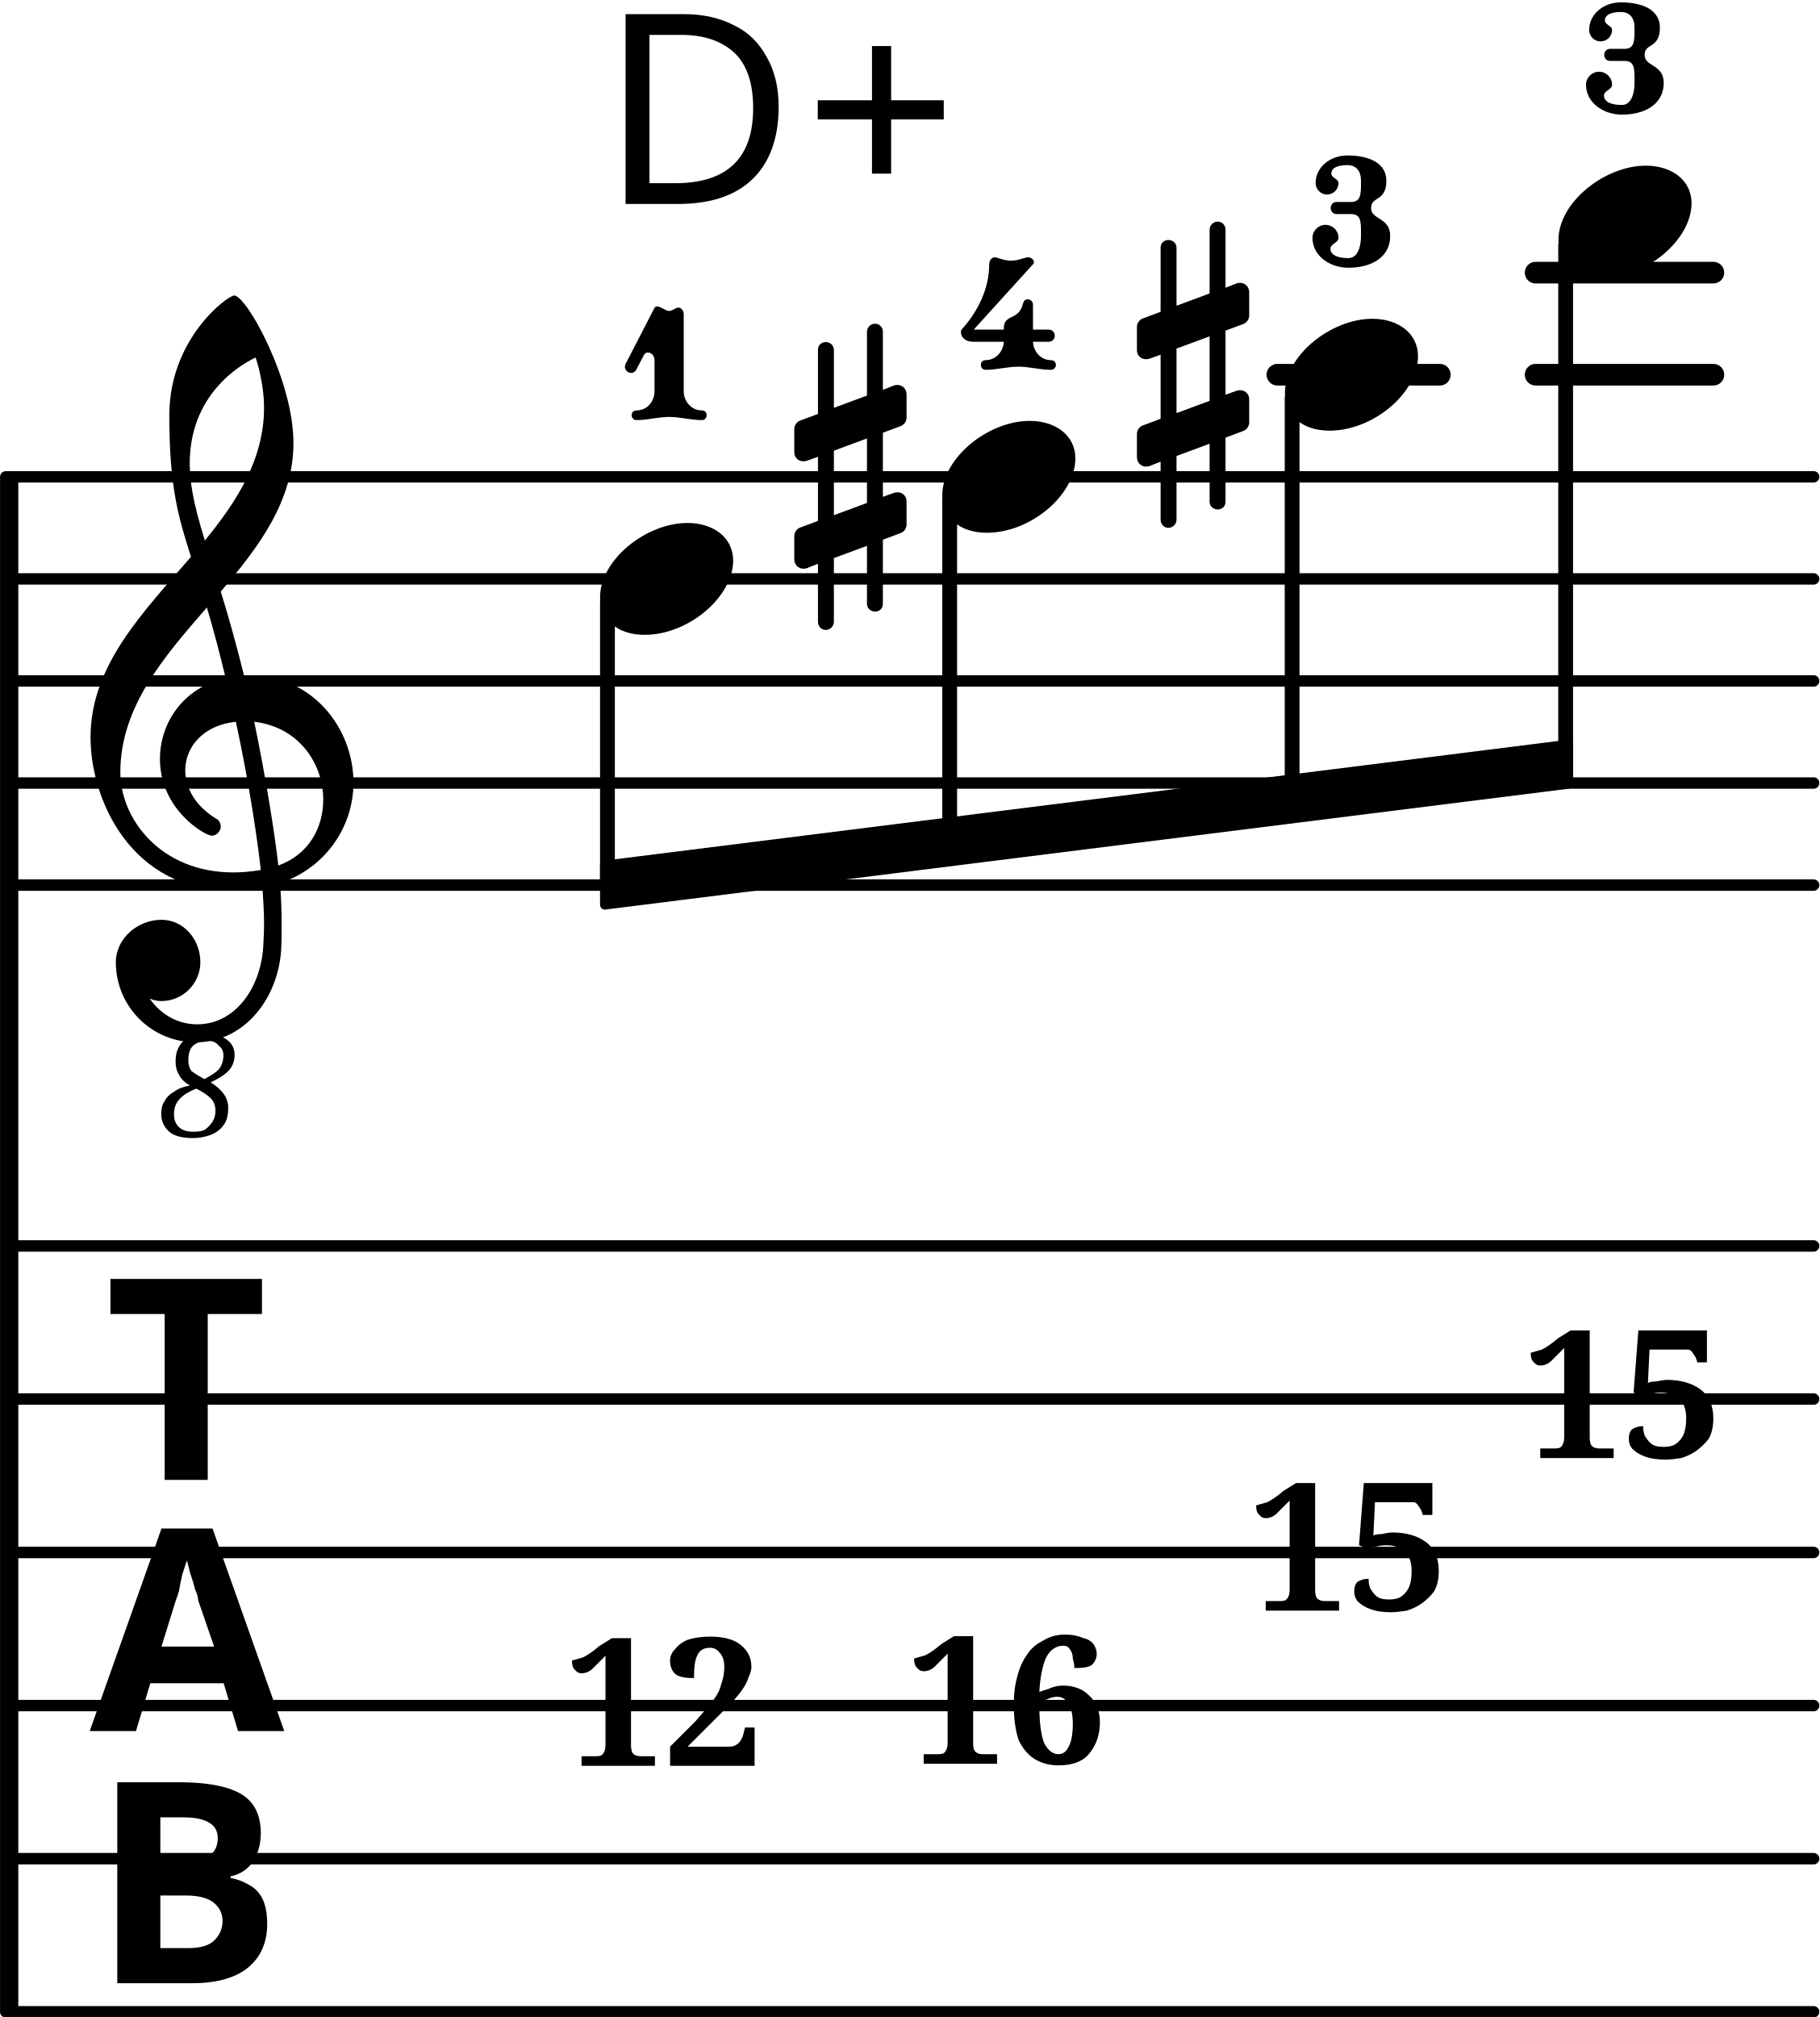
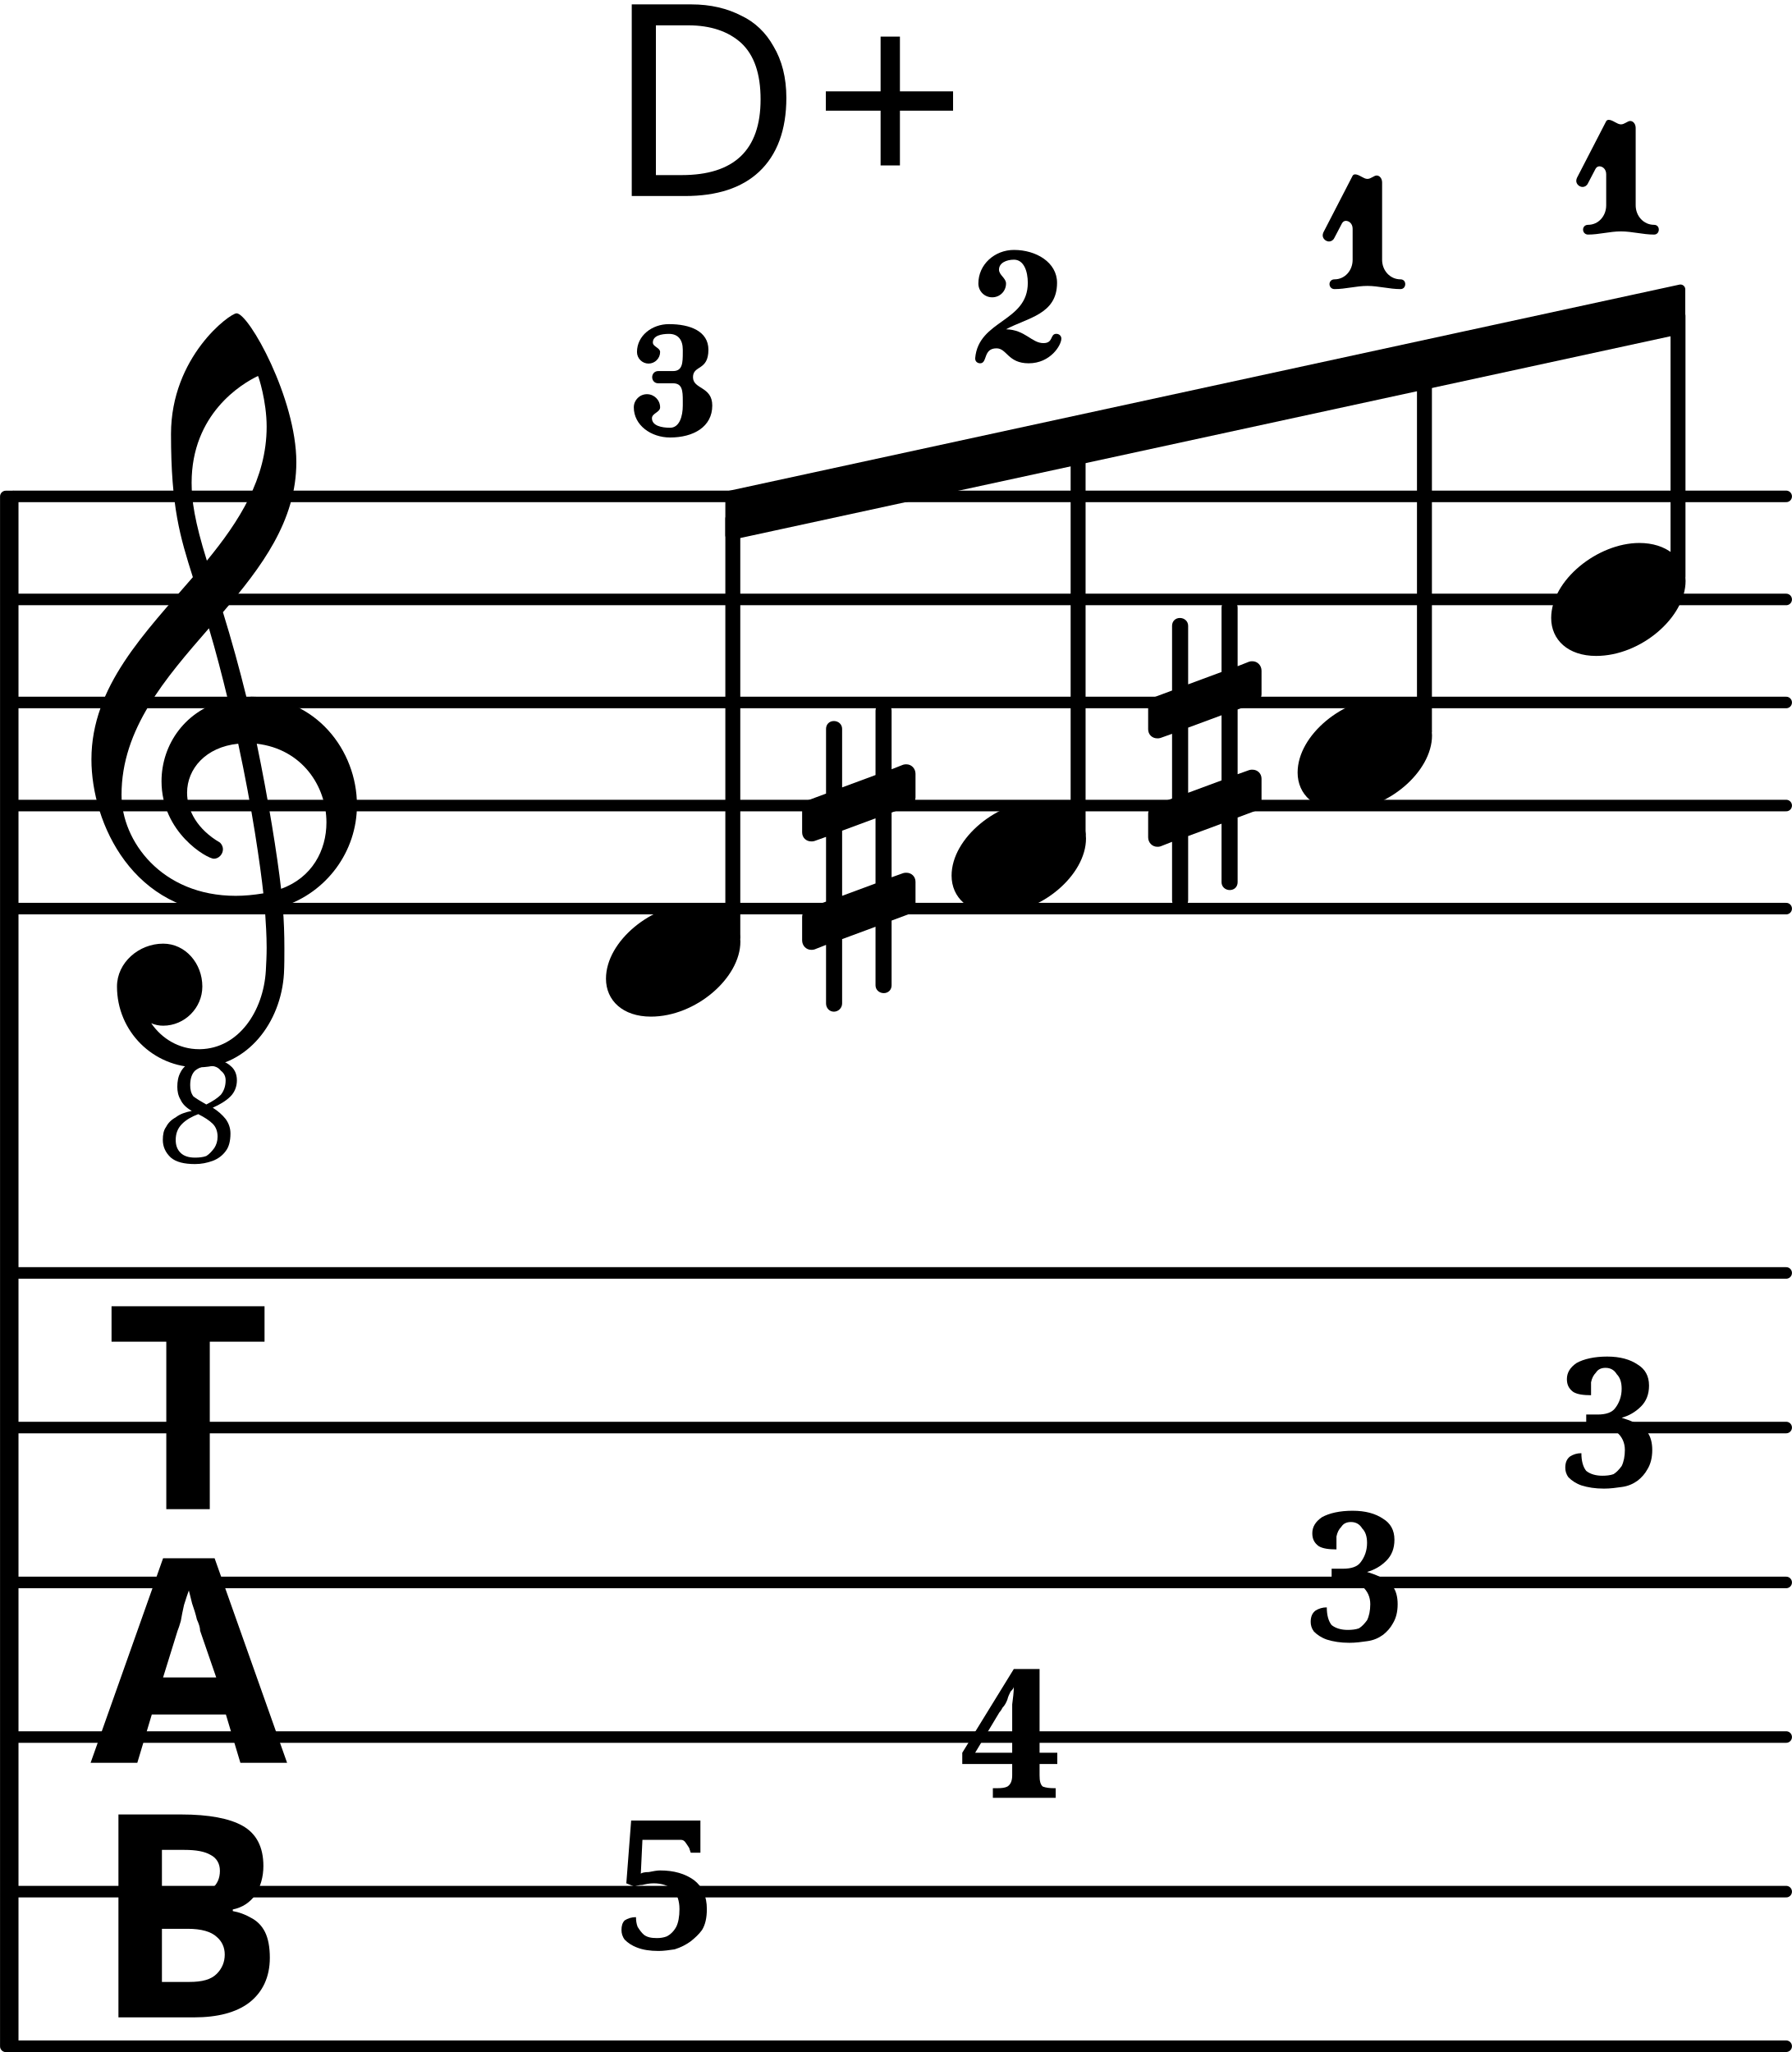
- <svg xmlns="http://www.w3.org/2000/svg" preserveAspectRatio="xMidYMid meet" viewBox="-0.079 -4.769 17.83 19.76">
-   <g transform="translate(0, -2.098)">
-     <rect x="14.86" y="-0.106" width="1.954" height="0.212" ry="0.106" fill="currentColor" />
-   </g>
-   <g transform="translate(0, -1.098)">
-     <rect x="14.86" y="-0.106" width="1.954" height="0.212" ry="0.106" fill="currentColor" />
-   </g>
-   <g transform="translate(0, -1.098)">
-     <rect x="12.33" y="-0.106" width="1.804" height="0.212" ry="0.106" fill="currentColor" />
-   </g>
+ <svg xmlns="http://www.w3.org/2000/svg" preserveAspectRatio="xMidYMid meet" viewBox="-0.079 -4.914 17.38 19.91">
  <g transform="translate(0, 3.902)">
-     <line stroke-linejoin="round" stroke-linecap="round" stroke-width="0.112" stroke="currentColor" x1="0.056" y1="0" x2="17.69" y2="0" />
+     <line stroke-linejoin="round" stroke-linecap="round" stroke-width="0.112" stroke="currentColor" x1="0.056" y1="0" x2="17.25" y2="0" />
  </g>
  <g transform="translate(0, 2.902)">
-     <line stroke-linejoin="round" stroke-linecap="round" stroke-width="0.112" stroke="currentColor" x1="0.056" y1="0" x2="17.69" y2="0" />
+     <line stroke-linejoin="round" stroke-linecap="round" stroke-width="0.112" stroke="currentColor" x1="0.056" y1="0" x2="17.25" y2="0" />
  </g>
  <g transform="translate(0, 1.902)">
-     <line stroke-linejoin="round" stroke-linecap="round" stroke-width="0.112" stroke="currentColor" x1="0.056" y1="0" x2="17.69" y2="0" />
+     <line stroke-linejoin="round" stroke-linecap="round" stroke-width="0.112" stroke="currentColor" x1="0.056" y1="0" x2="17.25" y2="0" />
  </g>
  <g transform="translate(0, 0.9023)">
-     <line stroke-linejoin="round" stroke-linecap="round" stroke-width="0.112" stroke="currentColor" x1="0.056" y1="0" x2="17.69" y2="0" />
+     <line stroke-linejoin="round" stroke-linecap="round" stroke-width="0.112" stroke="currentColor" x1="0.056" y1="0" x2="17.25" y2="0" />
  </g>
  <g transform="translate(0, -0.0977)">
-     <line stroke-linejoin="round" stroke-linecap="round" stroke-width="0.112" stroke="currentColor" x1="0.056" y1="0" x2="17.69" y2="0" />
+     <line stroke-linejoin="round" stroke-linecap="round" stroke-width="0.112" stroke="currentColor" x1="0.056" y1="0" x2="17.25" y2="0" />
  </g>
  <g transform="translate(0, 14.94)">
-     <line stroke-linejoin="round" stroke-linecap="round" stroke-width="0.112" stroke="currentColor" x1="0.056" y1="0" x2="17.69" y2="0" />
+     <line stroke-linejoin="round" stroke-linecap="round" stroke-width="0.112" stroke="currentColor" x1="0.056" y1="0" x2="17.25" y2="0" />
  </g>
  <g transform="translate(0, 13.44)">
-     <line stroke-linejoin="round" stroke-linecap="round" stroke-width="0.112" stroke="currentColor" x1="0.056" y1="0" x2="17.69" y2="0" />
+     <line stroke-linejoin="round" stroke-linecap="round" stroke-width="0.112" stroke="currentColor" x1="0.056" y1="0" x2="17.25" y2="0" />
  </g>
  <g transform="translate(0, 11.94)">
-     <line stroke-linejoin="round" stroke-linecap="round" stroke-width="0.112" stroke="currentColor" x1="0.056" y1="0" x2="17.69" y2="0" />
+     <line stroke-linejoin="round" stroke-linecap="round" stroke-width="0.112" stroke="currentColor" x1="0.056" y1="0" x2="17.25" y2="0" />
  </g>
  <g transform="translate(0, 10.44)">
-     <line stroke-linejoin="round" stroke-linecap="round" stroke-width="0.112" stroke="currentColor" x1="0.056" y1="0" x2="17.69" y2="0" />
+     <line stroke-linejoin="round" stroke-linecap="round" stroke-width="0.112" stroke="currentColor" x1="0.056" y1="0" x2="17.25" y2="0" />
  </g>
  <g transform="translate(0, 8.937)">
-     <line stroke-linejoin="round" stroke-linecap="round" stroke-width="0.112" stroke="currentColor" x1="0.056" y1="0" x2="17.69" y2="0" />
+     <line stroke-linejoin="round" stroke-linecap="round" stroke-width="0.112" stroke="currentColor" x1="0.056" y1="0" x2="17.25" y2="0" />
  </g>
  <g transform="translate(0, 7.437)">
-     <line stroke-linejoin="round" stroke-linecap="round" stroke-width="0.112" stroke="currentColor" x1="0.056" y1="0" x2="17.69" y2="0" />
+     <line stroke-linejoin="round" stroke-linecap="round" stroke-width="0.112" stroke="currentColor" x1="0.056" y1="0" x2="17.25" y2="0" />
  </g>
-   <g transform="translate(5.8, 3.902)">
-     <polygon stroke-linejoin="round" stroke-linecap="round" stroke-width="0.094" fill="currentColor" stroke="currentColor" points="9.487 -1.377 9.487 -0.991 0.047 0.193 0.047 -0.193" />
+   <g transform="translate(6.958, 0.0865)">
+     <polygon stroke-linejoin="round" stroke-linecap="round" stroke-width="0.094" fill="currentColor" stroke="currentColor" points="9.266 -2.193 9.266 -1.807 0.047 0.193 0.047 -0.193" />
  </g>
-   <g transform="translate(5.8, -2.771)">
+   <g transform="translate(5.8, -3.012)">
    <text font-family="sans" font-size="2.616" text-anchor="start" fill="currentColor">
      <tspan>D</tspan>
    </text>
  </g>
-   <g transform="translate(7.808, -2.771)">
+   <g transform="translate(7.808, -3.012)">
    <text font-family="sans" font-size="2.616" text-anchor="start" fill="currentColor">
      <tspan>+</tspan>
    </text>
  </g>
-   <g transform="translate(5.8, 0.9023)">
+   <g transform="translate(5.8, 4.402)">
    <path transform="scale(0.004, -0.004)" d="M0 -45c0 92 113 182 214 182c64 0 112 -36 112 -92c0 -88 -108 -182 -217 -182c-68 0 -109 39 -109 92z" fill="currentColor" />
  </g>
-   <g transform="translate(6.05, -0.6535)">
-     <path transform="scale(0.0022, -0.0022)" d="M194 486c16 0 29 15 41 15c13 0 24 -13 24 -31v-341c0 -47 35 -86 81 -86c14 0 21 -10 21 -21s-7 -22 -21 -22c-49 0 -97 14 -146 14s-96 -14 -145 -14c-14 0 -22 11 -22 22s8 21 22 21c46 0 80 39 80 86v137c0 23 -16 35 -30 35c-7 0 -13 -4 -17 -11l-34 -65 c-5 -10 -14 -15 -23 -15c-14 0 -28 12 -28 27c0 4 1 8 3 13l129 250c2 4 7 6 11 6c18 0 37 -20 54 -20z" fill="currentColor" />
+   <g transform="translate(6.07, -0.6691)">
+     <path transform="scale(0.0022, -0.0022)" d="M261 266c0 -54 85 -40 85 -125c0 -94 -83 -141 -186 -141c-84 0 -160 54 -160 133c0 32 26 58 58 58s58 -26 58 -58c0 -22 -36 -26 -36 -48c0 -33 42 -42 80 -42c41 0 56 50 56 98v21c0 44 -2 77 -43 77h-65c-18 0 -27 14 -27 27s9 27 27 27h65c42 0 43 36 43 83v11 c0 43 -20 70 -61 70c-34 0 -71 -8 -71 -38c0 -19 32 -23 32 -42c0 -28 -23 -51 -51 -51s-51 23 -51 51c0 72 66 123 141 123c93 0 174 -31 174 -113c0 -94 -68 -67 -68 -121z" fill="currentColor" />
  </g>
  <g transform="translate(0.8, 2.902)">
    <path transform="scale(0.004, -0.004)" d="M265 -635h-5c-108 0 -196 87 -196 196c0 58 53 104 112 104c54 0 95 -48 95 -104c0 -52 -43 -95 -95 -95c-10 0 -20 2 -29 6c26 -38 68 -63 116 -63h3zM403 150c28 -135 50 -272 59 -352c75 27 110 93 110 161c0 88 -59 178 -169 191zM75 26c0 -112 97 -245 277 -245 c21 0 43 2 67 6c-7 65 -27 206 -61 363c-79 -8 -124 -61 -124 -119c0 -43 25 -89 80 -121c5 -5 7 -11 7 -16c0 -12 -10 -23 -22 -23c-16 0 -127 63 -127 188c0 89 58 175 161 198c-14 58 -29 116 -46 173c-106 -122 -212 -244 -212 -404zM354 1194c30 0 145 -207 145 -361 c0 -143 -85 -255 -178 -364c21 -68 40 -137 57 -206c4 0 8 1 12 1c156 0 256 -130 256 -263c0 -113 -74 -212 -180 -246c3 -34 4 -68 4 -102c0 -20 0 -40 -1 -60c-7 -120 -89 -225 -204 -228l1 44c93 2 153 92 159 190c1 19 2 37 2 56c0 30 -2 60 -4 90 c-28 -5 -54 -8 -79 -8c-240 0 -342 219 -342 375c0 177 130 307 246 442c-31 98 -53 170 -53 347c0 188 143 293 159 293zM427 919c0 62 -20 123 -21 123c-40 -19 -161 -92 -161 -259c0 -42 7 -93 37 -189c78 95 145 199 145 325z" fill="currentColor" />
  </g>
  <g transform="translate(1.485, 6.365)">
    <text font-family="serif" font-style="italic" font-size="1.386" text-anchor="start" fill="currentColor">
      <tspan>8</tspan>
    </text>
  </g>
-   <g transform="translate(5.447, 12.53)">
+   <g transform="translate(5.888, 14)">
    <text font-family="serif" font-weight="bold" font-size="1.746" text-anchor="start" fill="currentColor">
-       <tspan>12</tspan>
+       <tspan>5</tspan>
    </text>
  </g>
  <g transform="translate(0.9406, 9.729)">
    <text font-family="sans" font-weight="bold" font-size="2.772" text-anchor="start" fill="currentColor">
      <tspan>T</tspan>
    </text>
  </g>
  <g transform="translate(0.8, 12.19)">
    <text font-family="sans" font-weight="bold" font-size="2.772" text-anchor="start" fill="currentColor">
      <tspan>A</tspan>
    </text>
  </g>
  <g transform="translate(0.8201, 14.66)">
    <text font-family="sans" font-weight="bold" font-size="2.772" text-anchor="start" fill="currentColor">
      <tspan>B</tspan>
    </text>
  </g>
-   <g transform="translate(5.872, 1.902)">
-     <rect x="-0.072" y="-0.821" width="0.145" height="2.812" ry="0.047" fill="currentColor" />
+   <g transform="translate(7.03, 1.902)">
+     <rect x="-0.072" y="-1.831" width="0.145" height="4.152" ry="0.047" fill="currentColor" />
  </g>
-   <g transform="translate(9.153, -0.0977)">
+   <g transform="translate(9.153, 3.402)">
    <path transform="scale(0.004, -0.004)" d="M0 -45c0 92 113 182 214 182c64 0 112 -36 112 -92c0 -88 -108 -182 -217 -182c-68 0 -109 39 -109 92z" fill="currentColor" />
  </g>
-   <g transform="translate(9.342, -1.146)">
-     <path transform="scale(0.0022, -0.0022)" d="M148 501c10 0 41 -15 72 -15c32 0 63 15 76 15c15 0 26 -11 26 -21c0 -4 -1 -7 -4 -10l-264 -291h134v4c0 60 50 41 75 85c7 11 8 24 14 36c3 7 10 10 17 10c11 0 24 -8 24 -25v-110h70c18 0 27 -14 27 -27s-9 -27 -27 -27h-70c2 -45 36 -82 80 -82c14 0 22 -10 22 -21 s-8 -22 -22 -22c-49 0 -96 14 -145 14s-97 -14 -146 -14c-14 0 -21 11 -21 22s7 21 21 21c44 0 79 37 81 82h-134c-43 0 -57 25 -57 42c0 5 1 10 3 12c73 81 123 182 123 291c0 17 11 31 25 31z" fill="currentColor" />
+   <g transform="translate(9.382, -1.389)">
+     <path transform="scale(0.0022, -0.0022)" d="M94 66c-60 0 -39 -66 -72 -66c-11 0 -22 7 -22 21v2c15 169 232 158 232 332c0 50 -17 102 -61 102c-33 0 -66 -14 -66 -44c0 -24 31 -37 31 -61c0 -34 -27 -61 -61 -61s-61 27 -61 61c0 84 72 148 157 148c98 0 190 -55 190 -145c0 -140 -131 -154 -225 -205 c85 -2 113 -61 165 -61c45 0 28 41 57 41c11 0 22 -8 22 -21c0 -29 -48 -109 -144 -109c-92 0 -96 66 -142 66z" fill="currentColor" />
  </g>
-   <g transform="translate(8.799, 12.51)">
+   <g transform="translate(9.241, 12.53)">
    <text font-family="serif" font-weight="bold" font-size="1.746" text-anchor="start" fill="currentColor">
-       <tspan>16</tspan>
+       <tspan>4</tspan>
    </text>
  </g>
-   <g transform="translate(9.225, 1.902)">
-     <rect x="-0.072" y="-1.821" width="0.145" height="3.395" ry="0.047" fill="currentColor" />
+   <g transform="translate(10.38, 1.902)">
+     <rect x="-0.072" y="-2.551" width="0.145" height="3.872" ry="0.047" fill="currentColor" />
  </g>
-   <g transform="translate(7.703, -0.0977)">
+   <g transform="translate(7.703, 3.402)">
    <path transform="scale(0.004, -0.004)" d="M0 117c0 9 6 18 15 21l43 16v157c0 11 8 19 19 19s20 -8 20 -19v-142l81 30v156c0 11 9 20 20 20s19 -9 19 -20v-142l28 11c3 1 5 1 8 1c12 0 22 -10 22 -23v-57c0 -9 -6 -18 -15 -21l-43 -16v-157l28 10c3 1 5 1 8 1c12 0 22 -9 22 -22v-57c0 -9 -6 -18 -15 -21l-43 -16 v-157c0 -11 -8 -19 -19 -19s-20 8 -20 19v142l-81 -30v-156c0 -11 -9 -20 -20 -20s-19 9 -19 20v142l-28 -11c-3 -1 -5 -1 -8 -1c-12 0 -22 10 -22 23v57c0 9 6 18 15 21l43 16v157l-28 -10c-3 -1 -5 -1 -8 -1c-12 0 -22 9 -22 22v57zM178 94l-81 -30v-158l81 30v158z" fill="currentColor" />
  </g>
-   <g transform="translate(12.51, -1.098)">
+   <g transform="translate(12.51, 2.402)">
    <path transform="scale(0.004, -0.004)" d="M0 -45c0 92 113 182 214 182c64 0 112 -36 112 -92c0 -88 -108 -182 -217 -182c-68 0 -109 39 -109 92z" fill="currentColor" />
  </g>
-   <g transform="translate(12.78, -2.146)">
-     <path transform="scale(0.0022, -0.0022)" d="M261 266c0 -54 85 -40 85 -125c0 -94 -83 -141 -186 -141c-84 0 -160 54 -160 133c0 32 26 58 58 58s58 -26 58 -58c0 -22 -36 -26 -36 -48c0 -33 42 -42 80 -42c41 0 56 50 56 98v21c0 44 -2 77 -43 77h-65c-18 0 -27 14 -27 27s9 27 27 27h65c42 0 43 36 43 83v11 c0 43 -20 70 -61 70c-34 0 -71 -8 -71 -38c0 -19 32 -23 32 -42c0 -28 -23 -51 -51 -51s-51 23 -51 51c0 72 66 123 141 123c93 0 174 -31 174 -113c0 -94 -68 -67 -68 -121z" fill="currentColor" />
+   <g transform="translate(12.76, -2.109)">
+     <path transform="scale(0.0022, -0.0022)" d="M194 486c16 0 29 15 41 15c13 0 24 -13 24 -31v-341c0 -47 35 -86 81 -86c14 0 21 -10 21 -21s-7 -22 -21 -22c-49 0 -97 14 -146 14s-96 -14 -145 -14c-14 0 -22 11 -22 22s8 21 22 21c46 0 80 39 80 86v137c0 23 -16 35 -30 35c-7 0 -13 -4 -17 -11l-34 -65 c-5 -10 -14 -15 -23 -15c-14 0 -28 12 -28 27c0 4 1 8 3 13l129 250c2 4 7 6 11 6c18 0 37 -20 54 -20z" fill="currentColor" />
  </g>
-   <g transform="translate(12.15, 11.01)">
+   <g transform="translate(12.59, 11.01)">
    <text font-family="serif" font-weight="bold" font-size="1.746" text-anchor="start" fill="currentColor">
-       <tspan>15</tspan>
+       <tspan>3</tspan>
    </text>
  </g>
-   <g transform="translate(12.58, 1.902)">
-     <rect x="-0.072" y="-2.821" width="0.145" height="3.979" ry="0.047" fill="currentColor" />
+   <g transform="translate(13.74, 1.902)">
+     <rect x="-0.072" y="-3.271" width="0.145" height="3.592" ry="0.047" fill="currentColor" />
  </g>
-   <g transform="translate(11.06, -1.098)">
+   <g transform="translate(11.06, 2.402)">
    <path transform="scale(0.004, -0.004)" d="M0 117c0 9 6 18 15 21l43 16v157c0 11 8 19 19 19s20 -8 20 -19v-142l81 30v156c0 11 9 20 20 20s19 -9 19 -20v-142l28 11c3 1 5 1 8 1c12 0 22 -10 22 -23v-57c0 -9 -6 -18 -15 -21l-43 -16v-157l28 10c3 1 5 1 8 1c12 0 22 -9 22 -22v-57c0 -9 -6 -18 -15 -21l-43 -16 v-157c0 -11 -8 -19 -19 -19s-20 8 -20 19v142l-81 -30v-156c0 -11 -9 -20 -20 -20s-19 9 -19 20v142l-28 -11c-3 -1 -5 -1 -8 -1c-12 0 -22 10 -22 23v57c0 9 6 18 15 21l43 16v157l-28 -10c-3 -1 -5 -1 -8 -1c-12 0 -22 9 -22 22v57zM178 94l-81 -30v-158l81 30v158z" fill="currentColor" />
  </g>
-   <g transform="translate(15.19, -2.598)">
+   <g transform="translate(14.97, 0.9023)">
    <path transform="scale(0.004, -0.004)" d="M0 -45c0 92 113 182 214 182c64 0 112 -36 112 -92c0 -88 -108 -182 -217 -182c-68 0 -109 39 -109 92z" fill="currentColor" />
  </g>
-   <g transform="translate(15.46, -3.646)">
-     <path transform="scale(0.0022, -0.0022)" d="M261 266c0 -54 85 -40 85 -125c0 -94 -83 -141 -186 -141c-84 0 -160 54 -160 133c0 32 26 58 58 58s58 -26 58 -58c0 -22 -36 -26 -36 -48c0 -33 42 -42 80 -42c41 0 56 50 56 98v21c0 44 -2 77 -43 77h-65c-18 0 -27 14 -27 27s9 27 27 27h65c42 0 43 36 43 83v11 c0 43 -20 70 -61 70c-34 0 -71 -8 -71 -38c0 -19 32 -23 32 -42c0 -28 -23 -51 -51 -51s-51 23 -51 51c0 72 66 123 141 123c93 0 174 -31 174 -113c0 -94 -68 -67 -68 -121z" fill="currentColor" />
+   <g transform="translate(15.22, -2.638)">
+     <path transform="scale(0.0022, -0.0022)" d="M194 486c16 0 29 15 41 15c13 0 24 -13 24 -31v-341c0 -47 35 -86 81 -86c14 0 21 -10 21 -21s-7 -22 -21 -22c-49 0 -97 14 -146 14s-96 -14 -145 -14c-14 0 -22 11 -22 22s8 21 22 21c46 0 80 39 80 86v137c0 23 -16 35 -30 35c-7 0 -13 -4 -17 -11l-34 -65 c-5 -10 -14 -15 -23 -15c-14 0 -28 12 -28 27c0 4 1 8 3 13l129 250c2 4 7 6 11 6c18 0 37 -20 54 -20z" fill="currentColor" />
  </g>
-   <g transform="translate(14.84, 9.515)">
+   <g transform="translate(15.06, 9.514)">
    <text font-family="serif" font-weight="bold" font-size="1.746" text-anchor="start" fill="currentColor">
-       <tspan>15</tspan>
+       <tspan>3</tspan>
    </text>
  </g>
-   <g transform="translate(15.26, 1.902)">
-     <rect x="-0.072" y="-4.321" width="0.145" height="5.146" ry="0.047" fill="currentColor" />
+   <g transform="translate(16.2, 1.902)">
+     <rect x="-0.072" y="-3.8" width="0.145" height="2.621" ry="0.047" fill="currentColor" />
  </g>
  <g transform="translate(-0.0786, 7.42)">
    <rect x="0" y="-7.573" width="0.179" height="15.15" ry="0.056" fill="currentColor" />
  </g>
</svg>
